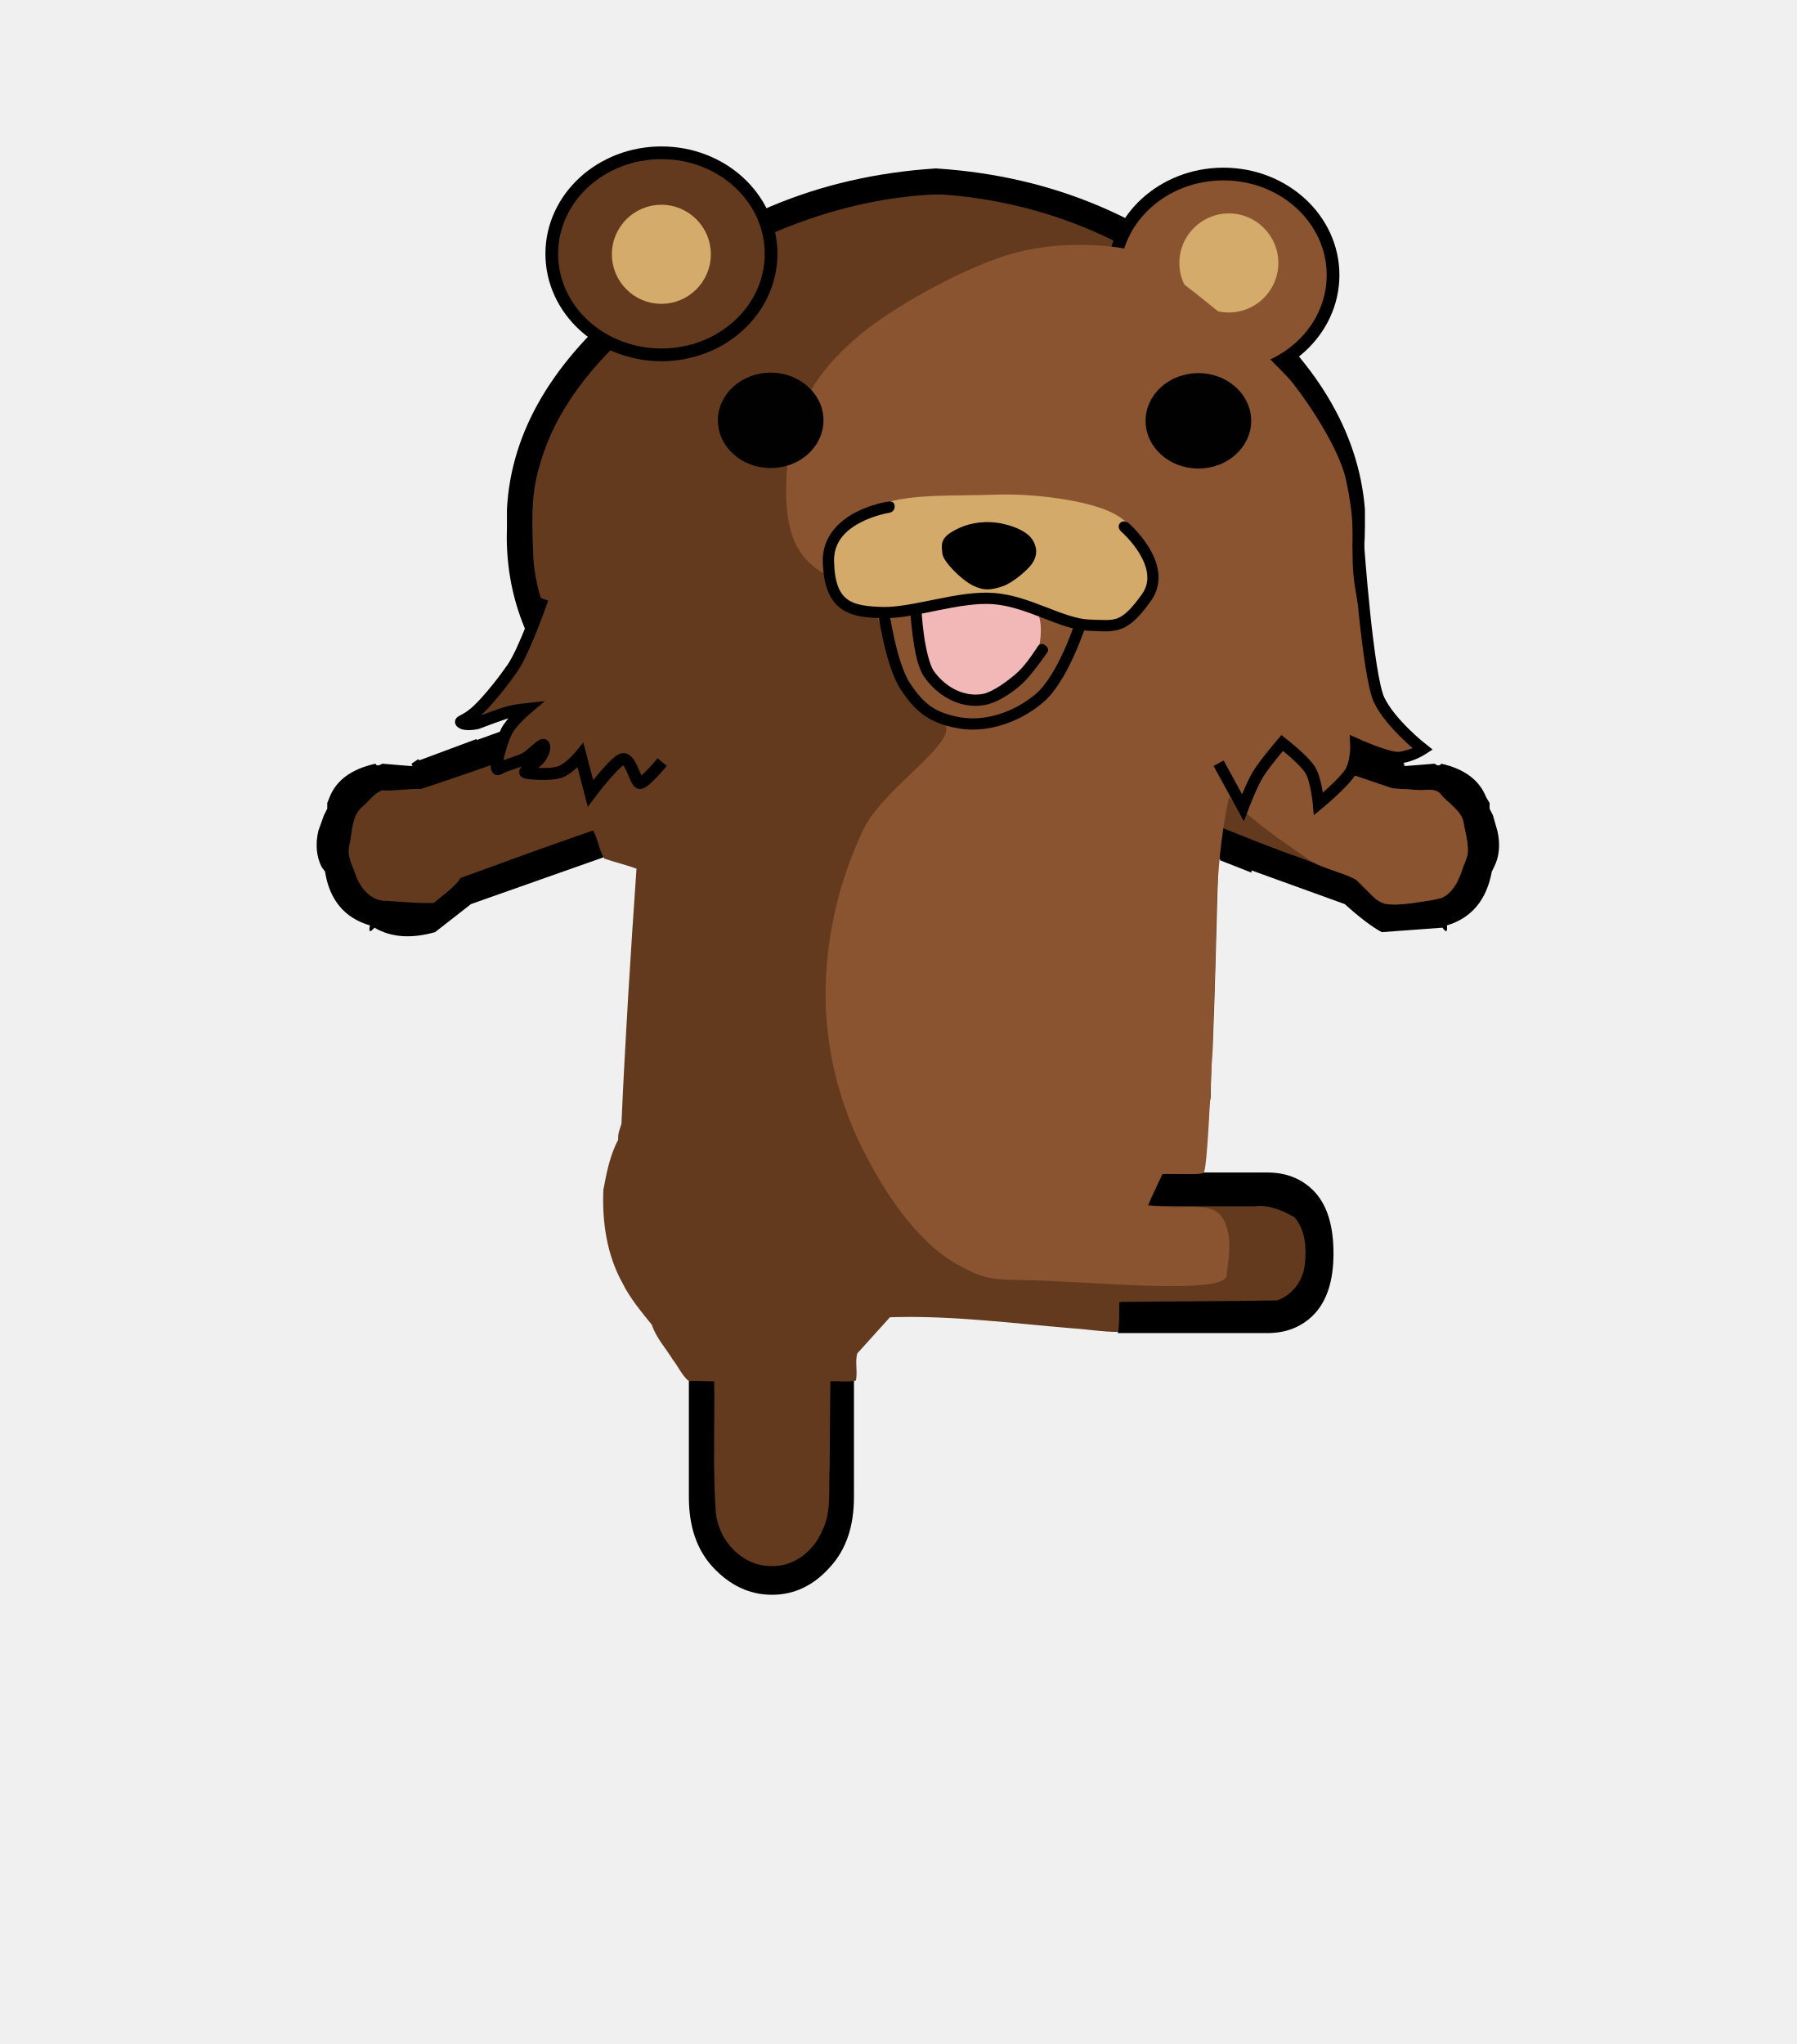
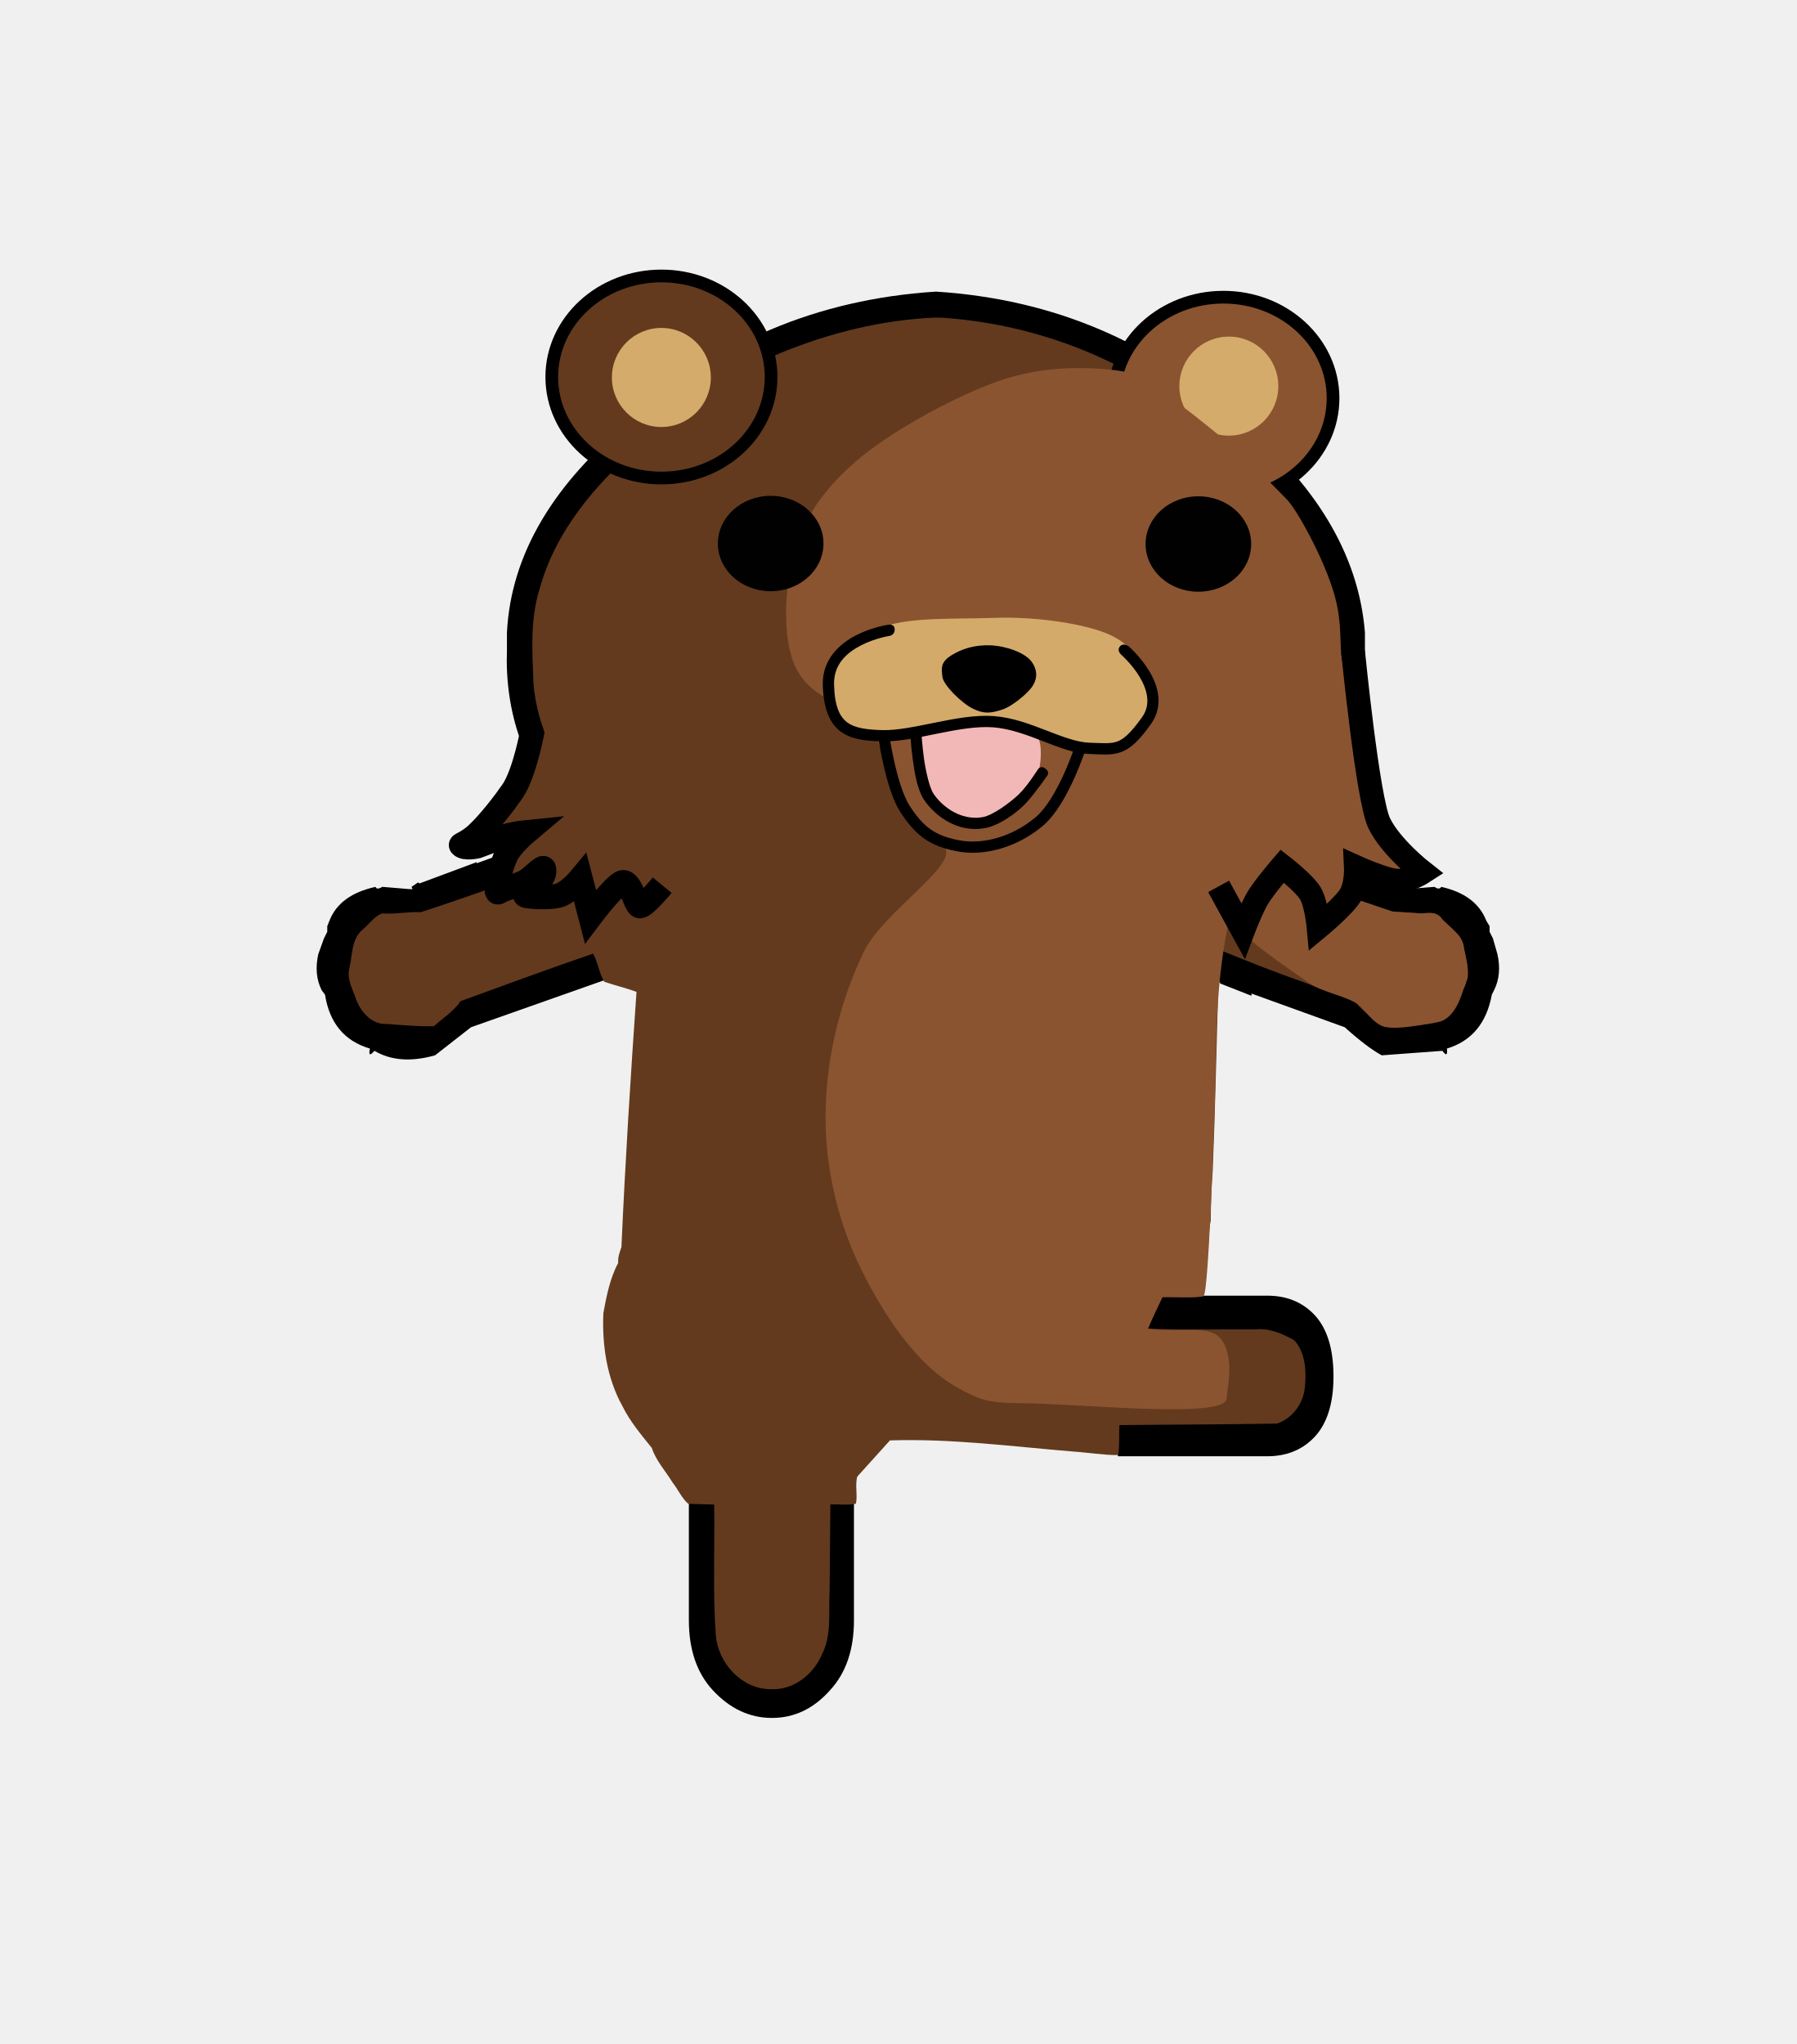
<svg xmlns="http://www.w3.org/2000/svg" xmlns:xlink="http://www.w3.org/1999/xlink" height="182" width="160" version="1.1" id="svg8" xml:space="preserve">
  <defs id="defs4">
    <g id="a">
      <path d="M-15.5-41.55q-2.65-3.1-2.5-7.1v-.75q.25-4.9 5.35-9.05Q-7.15-63.5.5-64q7.6.5 13.05 5.55Q18.6-54.3 19-49.4v.75q0 4-2.6 7.1h.1-.05l-1.1 1.3v.15l-1 .9 6.55 2.35.05-.1.8.1h.95l.4.3.55.55.25.35.25 1.5-.2.45q-.35 1.55-1.4 1.65l-2.1.1-1.15-.9v-.05h-.05l.05-.15-4.95-1.8v-.05l-1.3-.5.05.55-.3.9.35.1v.05l-.15-.05-.25 8.85h-.05l-.05 1.5h.05v.1l-.05.4h-.05l-.05.5h.05l-.15 1.3-.05.95-.05.35h-1.8l-.75 1.55h5.4l1.15.4q.55.55.55 1.65 0 1.05-.55 1.6-.45.45-1.15.45H8.6v1.4l-7.7-.7h-2.45l-1.55 1.7v1.2h-1.2v5.2q-.05 1.35-.8 2.25-.7.75-1.7.75t-1.75-.75q-.75-.9-.75-2.25v-5.2h-1.2L-12.1-13l.1-.1q-1.8-1.9-2.15-4.15l-.1-1.2V-19l.05-.4.2-.85.35-1h.1v-.55l.15-.15v-1.35l.15-2.4v-.05l.5-7.75h-.05l-1.45-.45-.45-1.3-6.1 2.2.05.15h-.05v.05l-1.1.9-2.1-.1q-1.1-.1-1.45-1.65l-.15-.45.25-1.5.2-.35.6-.55.35-.3h1l.75-.1.05.1 9.05-3.25-.25-.8-1.35.35-.75-1h.2m1.75 19.65-.05-.1.05.1m3.65-6.55h.05l-.05-.05v.05" transform="translate(27.05 64.6)" fill-rule="evenodd" fill="#fff" id="path1" />
      <path d="m15.35-40.1 3.15.95v-.05l2.55.95v-.05l.3.2v.1h.1l1.25-.1q.2.15.3 0 1.55.35 2 1.5l.15.25v.25l.15.3.2.7q.2.9-.15 1.6l-.1.2q-.35 1.9-2 2.4.05.45-.2.1l-2.7.2q-.65-.35-1.65-1.25l-4.15-1.5v.1l-1.4-.55v-.05l-.35-.1.3-.9-.05-.55 1.3.5v.05l4.95 1.8-.05.15h.05v.05l1.15.9 2.1-.1q1.05-.1 1.4-1.65l.2-.45-.25-1.5-.25-.35-.55-.55-.4-.3h-.95l-.8-.1-.05.1-6.55-2.35 1-.9m-3 20.2h2.9q1.25 0 2.05.8.9.9.9 2.8 0 1.85-.9 2.75-.8.8-2.05.8H8.6v-1.5h6.6q.7 0 1.15-.45.55-.55.55-1.6 0-1.1-.55-1.65l-1.15-.4H9.8l.75-1.55h1.8m-15.5 9.25v5.2q0 1.95-1.05 3.1Q-5.3-1.1-6.8-1.1t-2.65-1.25q-1.05-1.15-1.05-3.1v-5.2h1.2v5.2q0 1.35.75 2.25.75.75 1.75.75t1.7-.75q.75-.9.8-2.25v-5.2h1.15m-11.1-23.3-5.95 2.1-1.6 1.25q-1.6.45-2.7-.2-.3.35-.2-.1-1.7-.5-2-2.4l-.15-.2q-.35-.7-.15-1.6l.25-.7.15-.3v-.25l.1-.25q.45-1.15 2.05-1.5.05.15.3 0l1.2.1h.15l-.05-.1.3-.2.05.05 2.55-.95v.05l1.8-.65 3.2-.75 1.35-.35.25.8-9.05 3.25-.05-.1-.75.1h-1l-.35.3-.6.55-.2.35-.25 1.5.15.45q.35 1.55 1.45 1.65l2.1.1 1.1-.9v-.05h.05l-.05-.15 6.1-2.2.45 1.3" transform="translate(27.05 64.6)" fill-rule="evenodd" id="path2" />
      <path d="M11.55 23.05q-2.65-3.1-2.5-7.1v-.75q.25-4.9 5.35-9.05Q19.9 1.1 27.55.6q7.6.5 13.05 5.55 5.05 4.15 5.45 9.05v.75q0 4-2.6 7.1" stroke-linejoin="round" stroke-linecap="round" stroke-width="1.2" stroke="#000" fill="none" id="path3" />
      <path d="M5.4-44.05q.15.45.45.75l.7.25.95-.6q.4-.65.4-1.65 0-1.35-.9-3.25h1.05q.9 1.6.9 3.15 0 1.55-.65 2.4-.6.8-1.6.8-1.35 0-1.9-1.4-.6 1.4-1.9 1.4-1.05 0-1.65-.85Q.6-43.9.6-45.4q0-1.55.95-3.15h1q-.85 1.9-.85 3.25 0 1 .35 1.65.4.6.95.6.4 0 .7-.3l.45-.7.1-1.15V-47H5.3v1.8l.1 1.15" transform="translate(27.05 64.6)" fill-rule="evenodd" id="path4" />
    </g>
    <g id="c">
      <path d="M.4-60h3.9l1.2.55 3.9-8.6 3.85 8.6L14.5-60l3.15 3.05 1.15 1.05-.05.05-.4.4.1.1q2.1 2.05 2.35 4.55v.6q0 1.65-.8 3.1l-.25.45-1.4 1.7.15.15-.3.25-3.25.9v4.7l-3.25.7-3.1.9.65 1.6 3.3-1.25 3-.6q1.55 0 2.15.6.8.8.8 2 0 1.1-.75 1.85-1.05 1.05-4.1 1.25l-1.25.05.35 1.5 1.5-.05-.05 2.75-1.5 1.25v12.25l-.85 4.6h-1.5V-3q0 .7-.45 1.15-.55.55-1.6.55-1.15 0-1.65-.55Q6.2-2.3 6.25-3v-6.55h-1.6l-2.35-3.5H.55L-3-9.55V-3q0 .7-.45 1.15-.55.55-1.6.55-1.1 0-1.65-.55-.45-.45-.4-1.15v-6.55h-1.55l-1.7-1.1-1.75-3.9v-3.9l.45-.4q.75-.6 1.35-1.55l-1.25-1-.7.95.4-10.95 1.75-12.8.4.35.75-.7-1-1.1q-1.55-1.9-1.5-4.15l.05-1q.35-2.3 2.45-4.25l-.75-.75.5-3.95.65.3 3.85-8.6 3.85 8.6L.4-60m10.1 14.7v1.9h1.3v-3.25h-1.15v-9.45h-6.2v3.85l-.05 1.1-.45 2.45-1 2.05H2v3.3h1.35v-1.95h7.15m-6.05-1.35.5-.9.9-3.55v-.05l.05-.35v-3.25h3.4v8.1H4.45m14.3-9.2-1.1-1.1 1.1 1.1M5.5-37.95Q4.45-39 2.25-39l-4 .75-3.1.9.65 1.6L-.9-37l3-.6q1.55 0 2.15.6.8.8.8 2 0 1.1-.75 1.85Q3.25-32.1.25-31.9l-1.3.05.35 1.5q3.95-.05 5.9-1.55l.45-.35q1-1 1-2.85-.05-1.8-1.15-2.85M-7.15-43.6l.75-1.55v-1.35h-1.5v1.45h.55l-.55 1.45h.75M-5-45.05h.55L-5-43.6h.75l.75-1.55v-1.35H-5v1.45" fill="#fff" fill-rule="evenodd" transform="translate(21.55 71)" id="path1-1" />
      <path d="m4.3-60 5.1-11 5.1 11-1.25.55-3.85-8.6-3.9 8.6L4.3-60m14.5 4.1.25-.3q2.55 2.35 2.8 5.4v.6q0 1.9-.9 3.55-.7 1.25-1.9 2.4l-.55-.55-.15-.15 1.4-1.7.25-.45q.8-1.45.8-3.1v-.6q-.25-2.5-2.35-4.55l-.1-.1.4-.4.05-.05m-3.85 16.95.75-.05q2.2 0 3.25 1.05 1.1 1.05 1.1 2.85 0 1.85-1 2.85l-.4.35q-1.55 1.2-4.4 1.5l-1.5.05-.35-1.5 1.25-.05q3.05-.2 4.1-1.25.75-.75.75-1.85 0-1.2-.8-2-.6-.6-2.15-.6l-3 .6-3.3 1.25-.65-1.6 3.1-.9 3.25-.7m-3.1 29.4v6.6q0 1.25-.8 2.05-.9.9-2.75.9-1.95 0-2.85-.9-.8-.8-.8-2.05v-6.6h1.6V-3q-.05.7.4 1.15.5.55 1.65.55 1.05 0 1.6-.55.45-.45.45-1.15v-6.55h1.5M-3-9.55h1.5v6.6q0 1.25-.8 2.05-.9.9-2.75.9-1.9 0-2.8-.9-.85-.8-.8-2.05v-6.6h1.55V-3q-.05.7.4 1.15.55.55 1.65.55 1.05 0 1.6-.55Q-3-2.3-3-3v-6.55m-9.1-8.9q-.7.45-1.6.45-1 0-2.7-1.1l-1.9-.65q-.85 0-1.3.55l-.6.95-1.35-.75 1.2-1.65q.85-.8 1.95-.8t2.3.8q1.65.85 2.55.85.6 0 1.3-.65l.7-.95 1.25 1q-.6.95-1.35 1.55l-.45.4m2-25.75-.6-.7q-1.85-2.2-1.8-4.9l.05-1q.35-2.8 2.75-5l.75.75q-2.1 1.95-2.45 4.25l-.05 1q-.05 2.25 1.5 4.15l1 1.1-.75.7-.4-.35m.9-15.55-.55-.25 5.05-11L.4-60l-1.25.55-3.85-8.6-3.85 8.6-.65-.3M2-43.4v-3.25h.95l1-2.05.45-2.45.05-1.1v-3.85h6.2v9.45h1.15v3.25h-1.3v-1.95H3.35v1.95H2m7.3-11.35v-.05H5.85v3.25l-.05.35v.05l-.9 3.55-.5.9-.05.05H9.3v-8.1m-3.8 16.8q1.1 1.05 1.15 2.85 0 1.85-1 2.85l-.45.35q-1.95 1.5-5.9 1.55l-.35-1.5 1.3-.05q3-.2 4.05-1.25.75-.75.75-1.85 0-1.2-.8-2-.6-.6-2.15-.6l-3 .6-3.3 1.25-.65-1.6 3.1-.9 4-.75q2.2 0 3.25 1.05M-5-45.05v-1.45h1.5v1.35l-.75 1.55H-5l.55-1.45H-5m-2.15 1.45h-.75l.55-1.45h-.55v-1.45h1.5v1.35l-.75 1.55" fill-rule="evenodd" transform="translate(21.55 71)" id="path2-2" />
      <path d="M.4-60h3.9m8.4 33.6v9.45m0 0v2.8m4.95-42.8 1.1 1.1" fill="none" stroke="#000" stroke-linecap="round" stroke-linejoin="round" transform="translate(21.55 71)" id="path3-9" />
    </g>
    <g id="d" transform="translate(.8)">
      <use height="3" transform="matrix(1.005 0 0 1 -.804 0)" width="4.65" xlink:href="#a-0" id="use3" />
      <use height="3" transform="matrix(1.005 0 0 1 16.096 0)" width="4.65" xlink:href="#a-0" id="use4-3" />
    </g>
    <path d="M1.35 0h.2l.55.1.45.35q.45.45.45 1L2.55 2.6q-.45.4-1 .4l-.8-.2-.25-.2-.45-.7v-.15L0 1.45v-.1q.05-.5.5-.9l.25-.2Q1 .05 1.3 0h.05m.45.85L1.55.8Q1.2.75 1 1q-.2.15-.2.45v.15l.15.45H1l.05.05.2.1.3.05.55-.2.15-.6-.05-.3L2.1 1 2.05.95 1.9.85h-.1" fill-rule="evenodd" id="b" />
    <use height="3" transform="translate(.8)" width="3" xlink:href="#b" id="a-0" />
    <g id="a-4">
      <path d="M-15.5-41.55q-2.65-3.1-2.5-7.1-.15-5.3 5.35-9.8Q-7.15-63.5.5-64q7.6.5 13.05 5.55 5.45 4.5 5.45 9.8 0 4-2.6 7.1h.1-.05l-2.6 3.1v.8l-.2-.95-.8.05.65 9.65h.15l.25.75.2.5.2.4-.15.45-.3.75-.2.35-.9.7h-.05l-.05 1.5h.05l-.05.5h-.05l-.35 4.2-1.05 4.1-1.65 4v.05H8.4v5.2Q8.35-4.1 7.6-3.2q-.65.75-1.7.75-1 0-1.7-.75-.8-.9-.8-2.25v-5.2H2.1v-1.2h-.3V-12l-.9-1.55h-2.45l-1.55 1.7v1.2h-1.2v5.2q-.05 1.35-.8 2.25-.7.75-1.7.75t-1.75-.75q-.75-.9-.75-2.25v-5.2h-1.2L-12.1-13l.1-.1q-1.8-1.9-2.15-4.15l-.1-1.2.05-.95.55-1.85h.1v-.55l.15-.15V-24q.75.6 1.55.55l.25-.05q1.9.5 3-.85.4.2.2-.15 1-.75 1.25-2.4-.05-.7-.45-2l.45-6.3-1.35-.1-.5 6.45.15.05v.05h.05l.4 1.4q.15 1.45-.95 1.9-.55.9-2.1.6h-.5q-.6-.2-1.3-.85l-.2-.35-.25-.75-.15-.45.15-.4.25-.5.25-.75h.1l.7-9.65-.85-.05-.4-.05v-.15l-2.05-2.75h.2m1.75 19.65-.05-.1.05.1m3.65-6.55h.05l-.05-.05v.05" fill="#fff" fill-rule="evenodd" transform="translate(18.6 64.6)" id="path1-8" />
      <path d="m13.85-37.65.8 5.6.05-.05v.1l.2 2.65v.35h-.1v.1q.25.7.6 1.1-.05.25.15.3.3 1.6-.6 2.45l-.15.2q-.15-.05-.2.1l-.25.25-.55.5q-.55.4-1.1.5h-.05l.05-1.5h.05l.9-.7.2-.35.3-.75.15-.45-.2-.4-.2-.5-.25-.75h-.15l-.65-9.65.8-.05.2.95m-4.3 27v5.2q0 1.95-1 3.1Q7.45-1.1 5.9-1.1q-1.5 0-2.65-1.25-1.05-1.15-1-3.1v-5.2H3.4v5.2q0 1.35.8 2.25.7.75 1.7.75 1.05 0 1.7-.75.75-.9.8-2.25v-5.2h1.15m-12.7 0v5.2q0 1.95-1.05 3.1Q-5.3-1.1-6.8-1.1t-2.65-1.25q-1.05-1.15-1.05-3.1v-5.2h1.2v5.2q0 1.35.75 2.25.75.75 1.75.75t1.7-.75q.75-.9.8-2.25v-5.2h1.15M-13.4-24l-.55-.5-.2-.25-.2-.1-.2-.2q-.9-.85-.55-2.45.15-.05.15-.3l.55-1.1.05-.1h-.1l-.05-.35h.05l.2-2.65v-.1l.05.05.95-6.55.85.05-.7 9.65h-.1l-.25.75-.25.5-.15.4.15.45.25.75.2.35q.7.65 1.3.85h.5q1.55.3 2.1-.6 1.1-.45.95-1.9l-.4-1.4h-.05v-.05l-.15-.05.5-6.45 1.35.1-.45 6.3q.4 1.3.45 2-.25 1.65-1.25 2.4.2.35-.2.15-1.1 1.35-3 .85l-.25.05q-.8.05-1.55-.55" fill-rule="evenodd" transform="translate(18.6 64.6)" id="path2-1" />
      <path d="M3.1 23.05q-2.65-3.1-2.5-7.1-.15-5.3 5.35-9.8Q11.45 1.1 19.1.6q7.6.5 13.05 5.55 5.45 4.5 5.45 9.8 0 4-2.6 7.1" fill="none" stroke="#000" stroke-linecap="round" stroke-linejoin="round" stroke-width="1.2" id="path3-3" />
      <path d="M5.4-44.05q.15.45.45.75l.7.25.95-.6q.4-.65.4-1.65 0-1.35-.9-3.25h1.05q.9 1.6.9 3.15 0 1.55-.65 2.4-.6.8-1.6.8-1.35 0-1.9-1.4-.6 1.4-1.9 1.4-1.05 0-1.65-.85Q.6-43.9.6-45.4q0-1.55.95-3.15h1q-.85 1.9-.85 3.25 0 1 .35 1.65.4.6.95.6.4 0 .7-.3l.45-.7.1-1.15V-47H5.3v1.8l.1 1.15" fill-rule="evenodd" transform="translate(18.6 64.6)" id="path4-4" />
    </g>
  </defs>
-   <g transform="matrix(2 0 0 2 82.341 144.2)" id="g7">
-     <use height="63.5" transform="translate(-27.05 -64.6)" width="52.6" xlink:href="#a" id="use4" />
+   <g transform="matrix(2,0,0,2,82.341,155.1668)" id="g7">
+     <use height="63.5" transform="translate(-27.05,-64.6)" width="52.6" xlink:href="#a" id="use4" />
    <rect style="display:inline;fill:#633a1e;fill-opacity:1;stroke:none;stroke-width:1;stroke-opacity:1" id="rect29-5" width="20.583" height="14.925" x="82.273" y="46.419" transform="matrix(0.5,0,0,0.5,-41.1705,-72.1)" />
    <path style="fill:#633a1e;fill-opacity:1;stroke-width:0.124;paint-order:stroke fill markers" d="m 83.194,17.315 c -4.654,0.211 -9.254,1.342 -13.563,3.097 -4.694,1.929 -8.906,4.887 -12.625,8.315 -4.003,3.413 -7.59,7.659 -8.981,12.833 -0.833,2.702 -0.626,5.565 -0.521,8.349 0.313,3.792 2.067,7.328 4.433,10.258 0.606,0.532 0.535,1.573 -0.201,1.952 -0.106,0.416 0.396,0.933 0.815,1.055 0.833,-0.078 1.697,-0.496 2.483,-0.533 0.189,0.409 0.324,0.848 0.375,1.296 -5.975,2.109 -11.907,4.348 -17.928,6.316 -1.143,-0.05 -2.282,0.193 -3.437,0.115 -0.695,0.226 -1.174,0.956 -1.741,1.429 -1.041,0.851 -0.912,2.331 -1.208,3.517 -0.216,0.945 0.339,1.856 0.629,2.741 0.442,1.146 1.427,2.236 2.756,2.157 1.377,0.096 2.778,0.237 4.145,0.192 0.816,-0.705 1.794,-1.347 2.391,-2.23 3.922,-1.432 7.846,-2.871 11.795,-4.227 0.449,0.783 0.528,1.756 0.999,2.502 0.931,0.323 1.987,0.574 2.867,0.898 -0.527,7.568 -1.005,15.152 -1.341,22.727 -0.154,0.453 -0.332,0.91 -0.289,1.416 -0.726,1.344 -1.041,2.941 -1.319,4.454 -0.128,2.85 0.306,5.8 1.711,8.32 0.674,1.361 1.662,2.524 2.603,3.696 0.369,1.145 1.248,2.087 1.87,3.112 0.478,0.6 0.802,1.371 1.376,1.866 0.769,0.02 1.537,0.041 2.306,0.061 0.059,3.878 -0.133,7.767 0.144,11.638 0.21,2.491 2.322,4.827 4.911,4.802 2.01,0.103 3.805,-1.318 4.553,-3.122 0.892,-1.75 0.551,-3.798 0.673,-5.686 0.023,-2.545 0.043,-5.09 0.065,-7.635 0.753,-0.046 1.547,0.092 2.274,-0.071 0.167,-0.777 -0.096,-1.677 0.125,-2.417 0.969,-1.073 1.938,-2.146 2.907,-3.219 5.448,-0.178 10.849,0.538 16.271,0.988 1.345,0.085 2.712,0.326 4.041,0.318 0.16,-0.863 0.061,-1.784 0.124,-2.669 4.676,-0.052 9.359,-0.051 14.031,-0.136 1.389,-0.473 2.338,-1.782 2.477,-3.224 0.151,-1.419 0.062,-3.07 -0.93,-4.183 -1.059,-0.603 -2.248,-1.121 -3.492,-0.975 -3.181,-0.012 -6.364,0.034 -9.544,-0.062 0.382,-0.958 0.857,-1.875 1.293,-2.81 1.204,-0.049 2.451,0.097 3.629,-0.071 0.306,-1.389 0.169,-2.829 0.43,-4.233 0.064,-0.842 0.057,-1.675 0.235,-2.507 0.007,-1.47 0.057,-2.939 0.175,-4.407 0.229,-5.55 0.333,-11.107 0.505,-16.658 0.111,-0.38 -0.468,-0.374 -0.266,-0.688 0.275,-0.735 0.431,-1.541 0.413,-2.339 2.418,0.97 4.831,1.948 7.296,2.798 1.602,0.635 3.301,1.086 4.82,1.901 0.716,0.855 1.672,1.531 2.579,2.15 1.666,-0.227 3.41,-0.01 5.03,-0.53 1.475,-0.651 1.789,-2.421 2.282,-3.787 0.198,-0.989 -0.207,-1.997 -0.337,-2.978 -0.224,-1.015 -1.257,-1.586 -1.894,-2.331 -0.532,-0.822 -1.569,-0.378 -2.377,-0.516 -0.688,-0.076 -1.408,-0.075 -2.084,-0.162 -4.228,-1.401 -8.428,-2.883 -12.59,-4.469 0.78,-0.719 1.631,-1.387 2.156,-2.32 0.283,-0.492 1,-0.856 0.996,-1.422 -0.629,-0.459 -0.418,-1.275 0.027,-1.769 3.223,-3.978 5.046,-9.132 4.679,-14.269 -0.022,-4.265 -1.941,-8.297 -4.453,-11.655 -2.553,-3.425 -5.906,-6.129 -9.181,-8.827 -6.192,-4.81 -13.878,-7.59 -21.681,-8.125 -0.237,-0.008 -0.475,-0.01 -0.712,-0.007 z m 9.401,29.269 c 3.38,0 6.76,0 10.14,0 0,4.852 0,9.704 0,14.555 -6.76,0 -13.52,0 -20.281,0 0,-4.852 0,-9.704 0,-14.555 3.38,0 6.76,0 10.14,0 z" id="path8" transform="matrix(0.5,0,0,0.5,-41.1705,-72.1)" />
    <g id="g37-0" transform="matrix(0.5,0,0,0.5,-39.55226,-76.74529)" style="display:inline">
      <path style="display:inline;fill:#633a1e;fill-opacity:1;stroke:none;stroke-width:0.836;stroke-opacity:1" d="m 45.585,62.76 c 0,0 -1.632,3.876 -2.896,5.561 -0.828,1.104 -2.354,2.918 -3.588,3.986 -0.929,0.804 -1.745,1.028 -1.683,1.088 0.385,0.372 1.644,0.107 1.644,0.107 0,0 2.383,-0.838 3.231,-1.042 0.848,-0.203 1.808,-0.29 1.808,-0.29 0,0 -1.531,1.185 -2.043,2.144 -0.513,0.959 -1.407,3.856 -0.758,3.488 0.649,-0.368 1.895,-0.599 2.666,-0.972 0.771,-0.373 1.297,-1.57 1.376,-1.169 0.078,0.401 -0.035,0.483 -0.329,0.935 -0.295,0.452 -1.234,1.433 -0.998,1.542 0.236,0.11 2.015,0.105 2.991,-0.224 0.977,-0.33 1.296,-0.54 1.296,-0.54 l 0.652,3.059 c 0,0 2.299,-2.984 3.275,-3.523 0.976,-0.539 0.929,2.51 1.406,2.576 0.477,0.066 2.771,-2.551 2.771,-2.551" id="path35-1-0" />
-       <path style="display:inline;fill:none;fill-opacity:1;stroke:#000000;stroke-width:1.064;stroke-dasharray:none;stroke-opacity:1" d="m 45.073,62.593 c 0,0 -1.578,4.593 -2.677,6.188 -0.72,1.045 -2.046,2.762 -3.119,3.773 -0.808,0.761 -1.517,0.973 -1.463,1.029 0.334,0.352 1.43,0.101 1.43,0.101 0,0 2.072,-0.793 2.809,-0.986 0.737,-0.192 1.571,-0.275 1.571,-0.275 0,0 -1.331,1.121 -1.776,2.029 -0.446,0.908 -1.223,3.65 -0.659,3.301 0.564,-0.349 1.647,-0.567 2.317,-0.92 0.67,-0.353 1.635,-1.522 1.703,-1.142 0.068,0.38 -0.063,0.6 -0.319,1.027 -0.256,0.427 -1.547,1.249 -1.342,1.353 0.205,0.104 2.248,0.264 3.097,-0.048 0.849,-0.312 1.811,-1.478 1.811,-1.478 l 0.883,3.39 c 0,0 1.862,-2.479 2.71,-2.989 0.848,-0.51 1.264,2.007 1.679,2.07 0.415,0.062 2,-1.873 2,-1.873" id="path35-14" />
+       <path style="display:inline;fill:none;fill-opacity:1;stroke:#000000;stroke-width:2.164;stroke-dasharray:none;stroke-opacity:1" d="m 44.188,63.332 c 0,0 -0.693,3.854 -1.792,5.448 -0.72,1.045 -2.046,2.762 -3.119,3.773 -0.808,0.761 -1.517,0.973 -1.463,1.029 0.334,0.352 1.43,0.101 1.43,0.101 0,0 2.072,-0.793 2.809,-0.986 0.737,-0.192 1.571,-0.275 1.571,-0.275 0,0 -1.331,1.121 -1.776,2.029 -0.446,0.908 -1.223,3.65 -0.659,3.301 0.564,-0.349 1.647,-0.567 2.317,-0.92 0.67,-0.353 1.635,-1.522 1.703,-1.142 0.068,0.38 -0.063,0.6 -0.319,1.027 -0.256,0.427 -1.547,1.249 -1.342,1.353 0.205,0.104 2.248,0.264 3.097,-0.048 0.849,-0.312 1.811,-1.478 1.811,-1.478 l 0.883,3.39 c 0,0 1.862,-2.479 2.71,-2.989 0.848,-0.51 1.264,2.007 1.679,2.07 0.415,0.062 2,-1.873 2,-1.873" id="path35-14" />
    </g>
    <g id="g38-5" transform="matrix(0.5,0,0,0.5,-39.55226,-76.74529)" style="display:inline">
      <path style="display:inline;fill:#633a1e;fill-opacity:1;stroke:none;stroke-width:1.008;stroke-dasharray:none;stroke-opacity:1" d="m 115.988,57.708 c 0,0 1.233,4.367 1.358,5.806 0.125,1.439 1.197,6.196 2.039,7.998 0.842,1.802 3.697,2.99 3.353,4.29 -0.344,1.299 -0.689,0.835 -1.711,0.844 -1.022,0.009 -2.76,-1.758 -3.661,-1.22 -0.901,0.537 0.069,1.43 -0.421,2.399 -0.49,0.968 -1.685,2.93 -2.837,2.617 -1.152,-0.313 -0.17,-1.768 -0.696,-2.673 -0.526,-0.905 -1.287,-2.51 -2.443,-2.427 -1.156,0.084 -1.54,1.846 -2.108,2.807 -0.568,0.961 -0.237,2.604 -1.465,2.621 -1.229,0.016 -1.603,-3.408 -1.603,-3.408" id="path36-4-2" />
      <path style="display:inline;fill:none;fill-opacity:1;stroke:#000000;stroke-width:1.008;stroke-dasharray:none;stroke-opacity:1" d="m 117.199,60.309 c 0,0 1.076,9.025 2.077,11.167 1.001,2.142 3.787,4.376 3.787,4.376 0,0 -1.124,0.749 -2.146,0.757 -1.022,0.009 -3.661,-1.22 -3.661,-1.22 0,0 0.069,1.43 -0.421,2.399 -0.49,0.968 -2.819,2.946 -2.819,2.946 0,0 -0.187,-2.097 -0.713,-3.002 -0.526,-0.905 -2.443,-2.427 -2.443,-2.427 0,0 -1.54,1.846 -2.108,2.807 -0.568,0.961 -1.301,2.958 -1.301,2.958 l -1.767,-3.745" id="path36-0" />
    </g>
    <g id="g45-6" style="display:inline" transform="translate(-60.92464,21.88973)">
      <ellipse style="display:inline;fill:#8a5430;fill-opacity:1;stroke:#000000;stroke-width:1.132;stroke-linecap:round;stroke-linejoin:round;stroke-dasharray:none;stroke-opacity:1;paint-order:stroke fill markers" id="path42-28-8" cx="-74.223" cy="-81.744" rx="4.599" ry="4.215" transform="scale(-1,1)" />
      <ellipse style="display:inline;fill:#d4ab6a;fill-opacity:1;stroke:none;stroke-width:0.567;stroke-linecap:round;stroke-linejoin:round;stroke-dasharray:none;stroke-opacity:1;paint-order:stroke fill markers" id="path42-2-9-2" cx="-74.466" cy="-82.283" rx="2.203" ry="2.205" transform="scale(-1,1)" />
    </g>
    <g id="g47-8" style="display:inline" transform="translate(-0.154744,-0.320625)">
      <ellipse style="fill:#633a1e;fill-opacity:1;stroke:#000000;stroke-width:1.132;stroke-linecap:round;stroke-linejoin:round;stroke-dasharray:none;stroke-opacity:1;paint-order:stroke fill markers" id="ellipse43-8" cx="-11.567" cy="-60.479" rx="4.599" ry="4.215" />
      <ellipse style="display:inline;fill:#d4ab6a;fill-opacity:1;stroke:none;stroke-width:0.567;stroke-linecap:round;stroke-linejoin:round;stroke-dasharray:none;stroke-opacity:1;paint-order:stroke fill markers" id="ellipse44-5" cx="-11.57" cy="-60.458" rx="2.203" ry="2.205" />
    </g>
-     <path style="display:inline;fill:#8a5430;fill-opacity:1;stroke:none;stroke-width:0.532;stroke-dasharray:none;stroke-opacity:1;paint-order:stroke fill markers" d="m 6.514,-61.195 c -1.133,0.033 -2.278,0.23 -3.343,0.618 -2.251,0.821 -4.982,2.426 -6.252,3.548 -1.27,1.121 -2.175,2.26 -2.67,3.857 -0.494,1.597 -0.637,4.033 0.027,5.34 0.664,1.306 1.869,1.473 2.778,2.05 0.909,0.577 1.315,2.872 1.957,3.711 0.642,0.839 0.655,1.148 0.655,1.148 0,0 0.813,0.297 1.253,1.124 0.44,0.827 -2.802,2.851 -3.648,4.622 -1.096,2.295 -1.701,4.898 -1.685,7.441 0.014,2.3 0.586,4.649 1.608,6.71 0.998,2.014 2.478,4.242 4.267,5.223 0.916,0.502 1.298,0.689 2.828,0.693 2.574,0.006 9.122,0.724 9.153,-0.215 0.008,-0.229 0.203,-1.186 0.078,-1.835 -0.333,-1.726 -1.46,-1.007 -3.584,-1.272 0,0 0.21,-0.495 0.641,-1.396 0.016,-0.032 1.639,0.047 1.837,-0.054 0.224,-0.115 0.44,-6.912 0.502,-8.622 0.093,-2.605 -0.035,-5.291 0.742,-8.61 l -0.576,-0.98 1.092,1.584 1.741,-2.761 1.281,1.132 0.249,1.63 1.431,-1.182 0.261,-1.505 1.679,0.659 1.169,-0.299 -1.63,-2.052 c 0,0 -1.134,-3.998 -1.269,-5.647 -0.069,-0.843 -0.02,-1.499 -0.044,-2.158 -0.023,-0.63 -0.116,-1.263 -0.286,-2.048 -0.349,-1.605 -2.133,-4.086 -2.615,-4.588 -0.252,-0.263 -0.985,-1.017 -1.729,-1.713 -0.678,-0.635 -1.369,-1.218 -1.626,-1.419 -0.538,-0.421 -1.58,-1.336 -3.33,-2.363 -0.356,-0.301 -1.954,-0.396 -2.942,-0.367 z" id="path37-8" />
+     <path style="display:inline;fill:#8a5430;fill-opacity:1;stroke:none;stroke-width:0.532;stroke-dasharray:none;stroke-opacity:1;paint-order:stroke fill markers" d="m 6.514,-61.195 c -1.133,0.033 -2.278,0.23 -3.343,0.618 -2.251,0.821 -4.982,2.426 -6.252,3.548 -1.27,1.121 -2.175,2.26 -2.67,3.857 -0.494,1.597 -0.637,4.033 0.027,5.34 0.664,1.306 1.869,1.473 2.778,2.05 0.909,0.577 1.315,2.872 1.957,3.711 0.642,0.839 0.655,1.148 0.655,1.148 0,0 0.813,0.297 1.253,1.124 0.44,0.827 -2.802,2.851 -3.648,4.622 -1.096,2.295 -1.701,4.898 -1.685,7.441 0.014,2.3 0.586,4.649 1.608,6.71 0.998,2.014 2.478,4.242 4.267,5.223 0.916,0.502 1.298,0.689 2.828,0.693 2.574,0.006 9.122,0.724 9.153,-0.215 0.008,-0.229 0.203,-1.186 0.078,-1.835 -0.333,-1.726 -1.46,-1.007 -3.584,-1.272 0,0 0.21,-0.495 0.641,-1.396 0.016,-0.032 1.639,0.047 1.837,-0.054 0.224,-0.115 0.44,-6.912 0.502,-8.622 0.093,-2.605 -0.035,-5.291 0.742,-8.61 l -0.576,-0.98 1.092,1.584 1.741,-2.761 1.281,1.132 0.249,1.63 1.431,-1.182 0.261,-1.505 1.679,0.659 1.169,-0.299 -1.63,-2.052 c 0,0 -1.371,-3.967 -1.506,-5.617 -0.069,-0.843 -0.3,-1.573 -0.324,-2.232 -0.023,-0.63 -0.018,-1.209 -0.189,-1.994 -0.349,-1.605 -1.714,-4.096 -2.196,-4.599 -0.252,-0.263 -0.985,-1.017 -1.729,-1.713 -0.678,-0.635 -1.369,-1.218 -1.626,-1.419 -0.538,-0.421 -1.58,-1.336 -3.33,-2.363 -0.356,-0.301 -1.954,-0.396 -2.942,-0.367 z" id="path37-8" />
    <path style="fill:#8a5430;fill-opacity:1;stroke-width:0.532;paint-order:stroke fill markers" d="m 13.512,-36.639 c 1.264,1.249 2.265,1.88 3.623,2.836 0.528,0.372 1.645,0.582 2.121,0.906 0.301,0.204 0.719,0.917 1.228,1.03 0.618,0.138 1.789,-0.113 2.411,-0.23 0.69,-0.13 1.021,-1.244 1.085,-1.451 0.092,-0.134 0.128,-0.324 0.192,-0.487 0.053,-0.452 -0.073,-0.916 -0.171,-1.378 -0.009,-0.174 -0.09,-0.336 -0.199,-0.494 -0.219,-0.254 -0.497,-0.496 -0.761,-0.74 -0.248,-0.391 -0.606,-0.283 -0.939,-0.274 l -1.275,-0.075 -5.203,-1.769 z" id="path19" />
    <g id="g34-3" style="display:inline" transform="matrix(0.5,0,0,0.5,-40.10601,-79.06222)">
      <ellipse style="fill:#010101;fill-opacity:1;stroke:none;stroke-opacity:1" id="path30-4" cx="66.496" cy="51.354" rx="4.702" ry="4.248" />
      <ellipse style="fill:#010101;fill-opacity:1;stroke:none;stroke-opacity:1" id="path30-8-6" cx="104.581" cy="51.396" rx="4.702" ry="4.248" />
    </g>
    <g id="gikopoipoi_eyes_closed-1-6" style="display:none;fill:#ffffff" fill="none" stroke="#000000" stroke-linecap="round" stroke-linejoin="round" transform="matrix(0.5,0,0,0.5,-43.37657,-68.2423)">
      <path d="m 108.077,29.676 h 6.3" stroke-width="3" id="path5-5" />
      <path d="m 69.908,29.858 h 6.3" stroke-width="3" style="display:inline" id="path6-1" />
    </g>
    <g id="g18-2" transform="matrix(0.5,0,0,0.5,-10.51717,-64.18973)">
      <path style="fill:#f2b8b7;fill-opacity:1;stroke:none;stroke-opacity:1" d="m 20.784,38.421 c -0.879,0.228 0.062,4.363 0.921,5.748 0.859,1.385 1.877,1.491 3.076,1.795 1.198,0.304 1.694,0.483 2.757,-0.098 1.063,-0.582 2.541,-1.406 3.169,-2.557 0.627,-1.15 0.984,-3.759 0.288,-4.672 -0.696,-0.913 -2.204,-0.87 -4.138,-1.084 -1.934,-0.213 -5.194,0.64 -6.073,0.868 z" id="path16-8" />
      <path style="fill:#d4aa6a;fill-opacity:1;stroke:none;stroke-opacity:1" d="m 17.309,29.034 c -2.51,0.907 -4.13,1.915 -4.792,3.594 -0.662,1.68 -0.606,3.394 0.849,4.768 1.455,1.374 4.819,0.908 7.114,0.849 2.295,-0.06 4.033,-1.344 6.515,-1.123 2.482,0.221 5.543,2.94 7.838,2.846 2.294,-0.095 4.365,-0.758 5.358,-2.001 0.993,-1.243 0.918,-2.955 0.432,-4.289 -0.485,-1.334 -0.784,-2.815 -2.963,-3.876 -2.178,-1.061 -6.858,-1.706 -10.313,-1.576 -3.456,0.129 -7.527,-0.098 -10.037,0.809 z" id="path18-0" />
      <path style="baseline-shift:baseline;display:inline;overflow:visible;opacity:1;vector-effect:none;enable-background:accumulate;stop-color:#000000;stop-opacity:1" d="m 17.742,28.848 c 0,0 -1.438,0.207 -2.879,0.961 -1.441,0.754 -2.967,2.151 -2.904,4.4 0.058,2.101 0.605,3.412 1.596,4.143 0.991,0.731 2.271,0.834 3.693,0.871 1.499,0.039 3.21,-0.344 4.938,-0.693 1.727,-0.349 3.466,-0.664 4.93,-0.557 1.464,0.107 2.941,0.653 4.369,1.205 1.428,0.552 2.8,1.117 4.139,1.164 1.186,0.042 2.03,0.158 2.904,-0.166 0.874,-0.324 1.624,-1.054 2.658,-2.5 0.579,-0.81 0.741,-1.704 0.645,-2.523 -0.097,-0.82 -0.433,-1.574 -0.824,-2.219 -0.783,-1.29 -1.82,-2.182 -1.82,-2.182 0,0 -0.458,-0.326 -0.754,-0.001 -0.344,0.379 0.099,0.757 0.099,0.757 0,0 0.936,0.817 1.621,1.945 0.342,0.564 0.612,1.198 0.686,1.816 0.073,0.619 -0.03,1.217 -0.465,1.824 -0.993,1.389 -1.607,1.927 -2.193,2.145 -0.586,0.217 -1.299,0.147 -2.521,0.104 -1.07,-0.038 -2.38,-0.542 -3.814,-1.096 -1.434,-0.554 -2.996,-1.15 -4.654,-1.271 -1.659,-0.122 -3.464,0.223 -5.201,0.574 -1.737,0.351 -3.412,0.708 -4.715,0.674 -1.379,-0.036 -2.443,-0.173 -3.125,-0.676 -0.682,-0.503 -1.135,-1.419 -1.189,-3.365 -0.05,-1.798 1.102,-2.827 2.367,-3.488 1.265,-0.661 2.561,-0.857 2.561,-0.857 0,0 0.539,-0.076 0.462,-0.667 -0.059,-0.453 -0.606,-0.321 -0.606,-0.321 z" id="path13-8" />
      <path style="fill:none;stroke:#000000;stroke-opacity:1" d="m 17.342,38.472 c 0,0 0.662,4.835 1.955,6.799 1.293,1.965 2.395,2.805 4.699,3.25 2.304,0.445 5.065,-0.341 7.218,-2.142 2.153,-1.801 3.704,-6.69 3.704,-6.69" id="path14-3" />
      <path style="baseline-shift:baseline;display:inline;overflow:visible;opacity:1;vector-effect:none;enable-background:accumulate;stop-color:#000000;stop-opacity:1" d="m 20.738,38.373 -0.998,0.049 c 0,0 0.054,1.12 0.232,2.42 0.178,1.3 0.423,2.752 1.037,3.635 1.052,1.514 3.059,2.907 5.41,2.469 1.283,-0.239 2.907,-1.401 3.743,-2.344 0.837,-0.943 1.781,-2.325 1.781,-2.325 0,0 0.288,-0.305 -0.192,-0.65 -0.418,-0.301 -0.653,0.115 -0.653,0.115 0,0 -0.925,1.47 -1.683,2.196 -0.845,0.81 -2.352,1.872 -3.179,2.026 -1.868,0.348 -3.53,-0.796 -4.406,-2.057 -0.35,-0.504 -0.696,-1.951 -0.867,-3.201 -0.171,-1.251 -0.225,-2.332 -0.225,-2.332 z" id="path15-8" />
      <path style="fill:#000000;fill-opacity:1;stroke:none;stroke-opacity:1" d="m 22.606,33.468 c 0.076,0.727 1.678,2.326 2.709,2.84 1.03,0.514 1.648,0.395 2.594,0.097 0.946,-0.298 2.272,-1.454 2.676,-2.026 0.404,-0.572 0.585,-1.337 0.007,-2.197 -0.577,-0.86 -2.359,-1.462 -3.722,-1.51 -1.363,-0.048 -2.525,0.298 -3.488,0.909 -0.964,0.611 -0.851,1.16 -0.775,1.887 z" id="path17-0" />
    </g>
-     <path style="display:inline;fill:none;fill-opacity:1;stroke:#000000;stroke-width:0.51;stroke-dasharray:none;stroke-opacity:1" d="m 19.302,-47.938 c 0,0 0.418,5.933 0.932,7.003 0.513,1.07 1.942,2.186 1.942,2.186 0,0 -0.576,0.374 -1.101,0.378 -0.524,0.004 -1.878,-0.61 -1.878,-0.61 0,0 0.036,0.715 -0.216,1.198 -0.251,0.484 -1.446,1.472 -1.446,1.472 0,0 -0.096,-1.048 -0.366,-1.5 -0.27,-0.452 -1.253,-1.212 -1.253,-1.212 0,0 -0.79,0.922 -1.081,1.402 -0.291,0.48 -0.667,1.478 -0.667,1.478 l -1.083,-1.978" id="path36-5-7" />
+     <path style="display:inline;fill:none;fill-opacity:1;stroke:#000000;stroke-width:1.06;stroke-dasharray:none;stroke-opacity:1" d="m 19.072,-48.572 c 0,0 0.649,6.567 1.163,7.637 0.513,1.07 1.942,2.186 1.942,2.186 0,0 -0.576,0.374 -1.101,0.378 -0.524,0.004 -1.878,-0.61 -1.878,-0.61 0,0 0.036,0.715 -0.216,1.198 -0.251,0.484 -1.446,1.472 -1.446,1.472 0,0 -0.096,-1.048 -0.366,-1.5 -0.27,-0.452 -1.253,-1.212 -1.253,-1.212 0,0 -0.79,0.922 -1.081,1.402 -0.291,0.48 -0.667,1.478 -0.667,1.478 l -1.083,-1.978" id="path36-5-7" />
  </g>
</svg>
